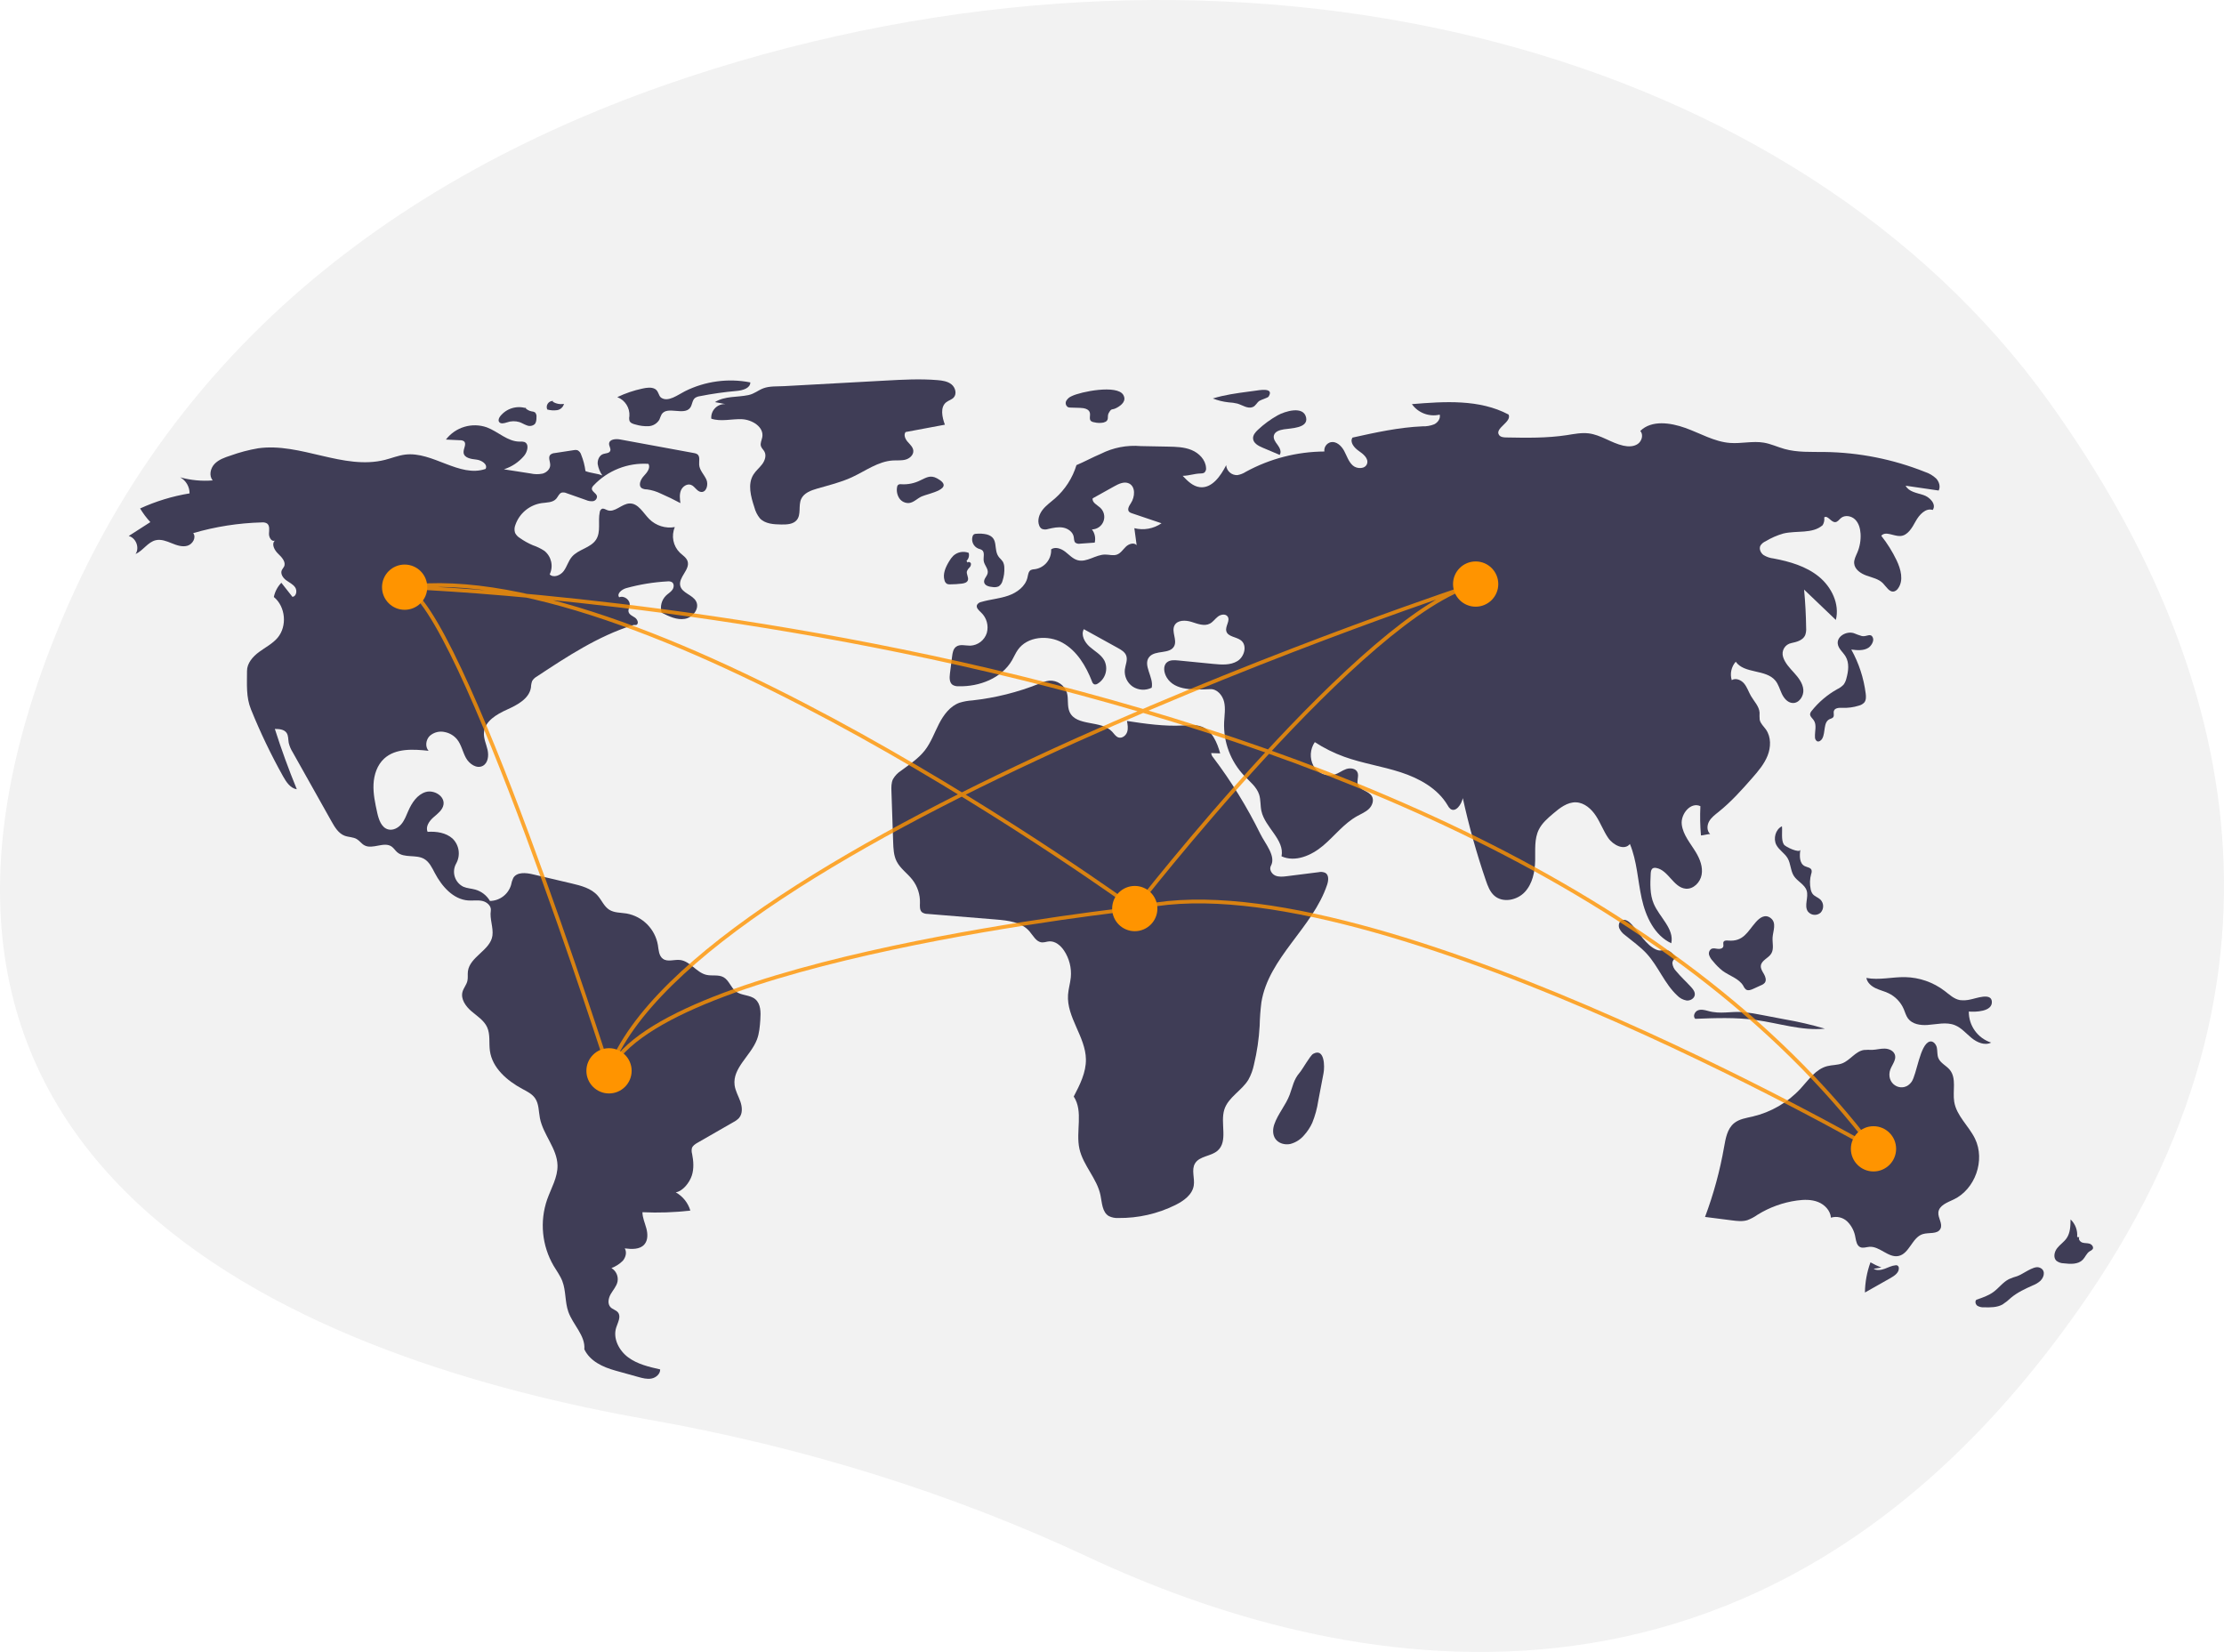
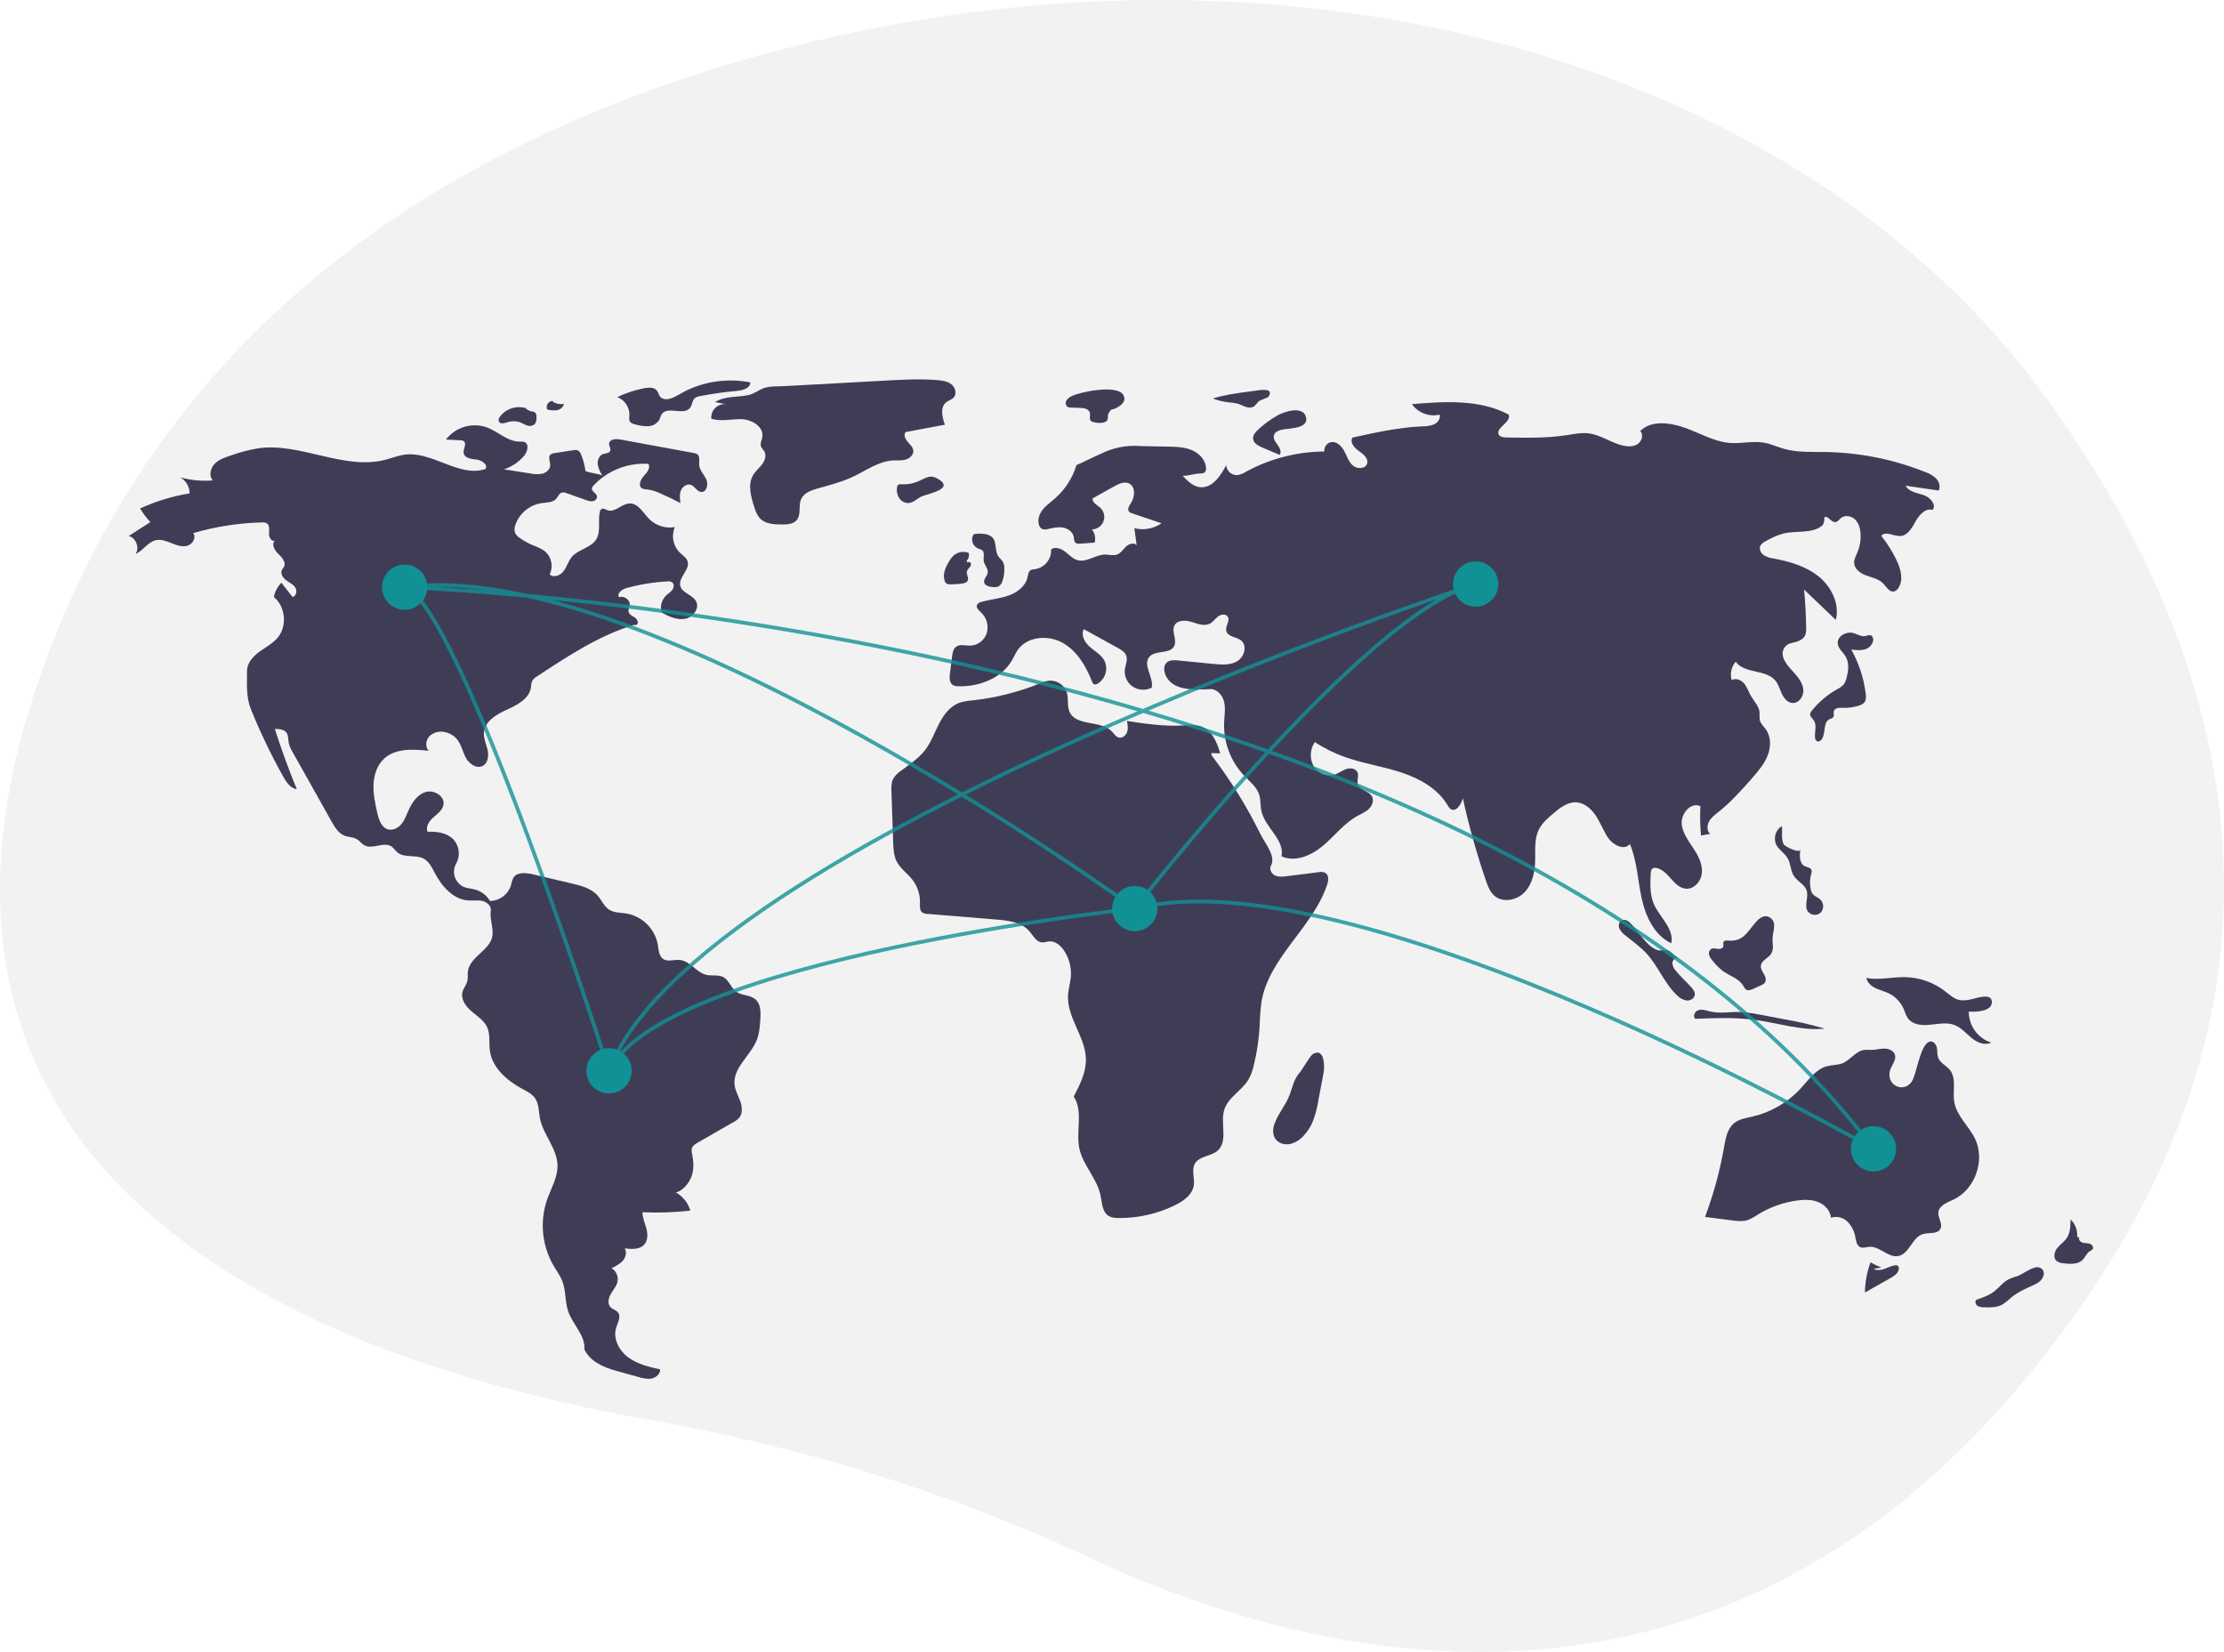
<svg xmlns="http://www.w3.org/2000/svg" id="e37c00f5-ff96-45aa-87ea-1a24b78ba7bd" data-name="Layer 1" width="1176.606" height="873.979" viewBox="0 0 1176.606 873.979">
  <path d="M1095.664,225.463C962.121,39.632,680.019-35.748,402.58,45.439,255.907,88.36,114.487,174.358,44.402,340.88-80.881,638.554,182.167,733.624,354.172,763.924c83.172,14.651,161.507,39.263,233.089,72.771C716.045,896.979,944,950.398,1115.894,699.286,1240.482,517.28,1184.616,349.244,1095.664,225.463Z" transform="translate(-11.69692 -13.01074)" fill="#f2f2f2" />
  <path d="M321.429,262.228a34.385,34.385,0,0,0-2.248-8.605,3.895,3.895,0,0,0-1.98-2.439,4.08,4.08,0,0,0-1.965-.022l-10.087,1.544a3.867,3.867,0,0,0-2.302.894c-1.314,1.382-.02,3.607-.06,5.513-.045,2.143-1.95,3.883-4.015,4.459a15.177,15.177,0,0,1-6.38-.079l-14.105-2.192a23.256,23.256,0,0,0,10.671-7.121c1.856-2.199,2.844-6.304.161-7.345a6.585,6.585,0,0,0-2.45-.197c-6.391.05-11.419-5.286-17.402-7.533a19.241,19.241,0,0,0-21.655,6.455l7.514.362a3.335,3.335,0,0,1,2.001.534c1.647,1.353-.401,3.952-.169,6.07.301,2.752,3.956,3.34,6.711,3.619s6.25,2.517,4.925,4.948c-13.847,4.769-27.937-9.323-42.479-7.588-3.68.439-7.156,1.885-10.749,2.794-21.951,5.554-44.644-9.264-67.068-6.126a85.163,85.163,0,0,0-14.64,3.861c-3.052,1.002-6.235,2.085-8.453,4.409s-3.061,6.298-.961,8.729a49.126,49.126,0,0,1-17.216-1.636,9.645,9.645,0,0,1,4.959,8.5A102.145,102.145,0,0,0,85.821,282.014a44.073,44.073,0,0,0,5.416,7.215l-11.445,7.353c3.867.974,5.866,6.247,3.617,9.54,4.009-1.784,6.494-6.398,10.782-7.333,2.809-.613,5.667.536,8.331,1.616s5.593,2.126,8.352,1.316,4.793-4.387,3.04-6.666a142.719,142.719,0,0,1,36.253-5.664,4.547,4.547,0,0,1,2.746.521c1.598,1.109,1.178,3.504,1.092,5.447s1.429,4.497,3.165,3.621c-2.043,1.772-.297,5.108,1.664,6.971s4.323,4.434,3.123,6.858c-.313.633-.845,1.139-1.146,1.777-.89,1.884.523,4.081,2.189,5.332s3.707,2.126,4.864,3.858.632,4.765-1.438,5.007l-5.882-7.469a15.314,15.314,0,0,0-3.974,7.53c6.238,5.099,7.176,15.478,1.954,21.613-2.669,3.135-6.464,5.04-9.776,7.486s-6.377,5.928-6.369,10.045c.014,7.113-.567,13.721,2.099,20.316a312.966,312.966,0,0,0,16.99,35.447c1.681,3.006,3.853,6.301,7.258,6.819q-6.455-15.714-11.621-31.917c2.243.009,4.836.187,6.151,2.004,1.089,1.505.855,3.551,1.193,5.378a16.659,16.659,0,0,0,2.124,4.994L187.123,447.636c1.704,3.034,3.658,6.292,6.913,7.521,2.082.786,4.49.638,6.406,1.769,1.502.887,2.513,2.46,4.044,3.296,4.329,2.361,10.349-2.167,14.394.652,1.157.806,1.893,2.087,2.958,3.01,3.736,3.236,9.865,1.071,14.179,3.485,2.78,1.556,4.22,4.667,5.703,7.486,3.714,7.062,9.723,13.981,17.683,14.543,2.5.177,5.054-.297,7.498.259s4.85,2.689,4.457,5.164c-.673,4.244,1.424,8.891.861,13.151-1.026,7.76-12.032,11.169-12.978,18.939-.207,1.701.117,3.457-.288,5.122-.496,2.041-2.029,3.702-2.574,5.731-1.032,3.844,1.722,7.67,4.748,10.256s6.635,4.816,8.289,8.437c1.748,3.827.89,8.289,1.458,12.457,1.241,9.1,9.102,15.847,17.191,20.197,2.465,1.325,5.111,2.608,6.706,4.908,2.082,3.001,1.875,6.957,2.57,10.543,1.703,8.782,9.095,16.017,9.305,24.96.149,6.356-3.384,12.122-5.495,18.12a42.257,42.257,0,0,0,3.451,35.046c1.579,2.666,3.467,5.18,4.584,8.07,1.993,5.158,1.346,11.02,3.184,16.235,2.43,6.895,9.106,12.589,8.467,19.872,3.031,6.294,9.724,9.387,16.454,11.26l12.062,3.357c2.309.643,4.723,1.291,7.074.825s4.596-2.418,4.535-4.815c-5.915-1.334-12.019-2.752-16.895-6.357s-8.216-10.023-6.366-15.797c.858-2.678,2.683-5.769.948-7.982-.993-1.267-2.81-1.598-3.931-2.753-1.748-1.803-1.147-4.831.109-7.005s3.073-4.116,3.579-6.576a6.861,6.861,0,0,0-3.216-7.138,17.054,17.054,0,0,0,5.97-3.831c1.57-1.793,2.295-4.557,1.06-6.595,3.668.465,7.997.693,10.405-2.113,1.923-2.24,1.79-5.59,1.031-8.442s-2.044-5.624-2.084-8.575a156.267,156.267,0,0,0,25.353-.86,16.439,16.439,0,0,0-7.708-9.654c3.811-.645,7.282-5.207,8.486-8.879s.897-7.673.153-11.465a6.152,6.152,0,0,1-.114-3.004c.429-1.368,1.772-2.202,3.015-2.916l18.914-10.863a11.017,11.017,0,0,0,3.025-2.233c1.982-2.328,1.688-5.841.673-8.725s-2.64-5.595-3.031-8.627c-1.169-9.068,8.538-15.574,11.813-24.109,1.286-3.35,1.548-6.991,1.796-10.57.267-3.844.287-8.31-2.665-10.787-2.829-2.375-7.251-1.845-10.211-4.054-2.714-2.025-3.651-5.958-6.616-7.594-2.693-1.486-6.07-.541-9.065-1.239-5.274-1.23-8.592-7.308-13.978-7.871-3.039-.318-6.478,1.168-8.969-.602-2.195-1.559-2.283-4.694-2.7-7.353a20.536,20.536,0,0,0-16.575-16.628c-3.133-.502-6.544-.312-9.209-2.033-2.699-1.744-3.937-5.008-6.057-7.422-3.417-3.891-8.798-5.274-13.84-6.459l-20.506-4.821c-3.64-.856-8.332-1.31-10.286,1.879a14.738,14.738,0,0,0-1.217,3.827,11.85,11.85,0,0,1-11.144,8.388,13.179,13.179,0,0,0-7.772-6.013c-2.079-.579-4.305-.644-6.288-1.496a8.833,8.833,0,0,1-3.833-12.253,10.995,10.995,0,0,0-1.879-13.225c-3.487-3.131-8.532-3.887-13.207-3.574-1.225-2.672.823-5.687,3.03-7.629s4.886-3.851,5.366-6.751c.756-4.561-5.064-8.026-9.483-6.666s-7.24,5.652-9.104,9.883c-1.07,2.428-1.979,4.984-3.667,7.031s-4.405,3.513-6.975,2.856c-3.639-.93-5.044-5.253-5.849-8.921-1.081-4.922-2.167-9.912-1.941-14.946s1.923-10.203,5.635-13.61c6.049-5.553,15.328-5.009,23.491-4.123-1.929-2.173-1.452-5.835.612-7.881a8.96,8.96,0,0,1,8.121-1.995,11.191,11.191,0,0,1,6.291,3.762c2.32,2.828,2.979,6.647,4.733,9.857s5.696,5.948,8.923,4.226c2.787-1.488,3.23-5.353,2.536-8.435s-2.167-6.08-1.916-9.229c.479-6.01,6.709-9.627,12.206-12.102S291.737,382.615,292.608,376.65a10.73,10.73,0,0,1,.652-3.42,6.709,6.709,0,0,1,2.461-2.315c16.044-10.603,32.355-21.335,50.692-27.129.954-.301,1.066.034,2.038-.203,1.361-.786.459-2.962-.846-3.838s-3.048-1.549-3.379-3.085c-.243-1.129.422-2.238.595-3.381.425-2.807-2.933-5.399-5.541-4.276-1.473-1.951,1.442-4.217,3.798-4.866a103.15,103.15,0,0,1,21.67-3.54,3.903,3.903,0,0,1,2.466.419c1.231.853,1.074,2.808.201,4.025s-2.229,1.981-3.316,3.011a9.053,9.053,0,0,0-2.348,9.105c3.826,1.946,7.986,3.95,12.223,3.264s7.999-5.447,6.007-9.249c-1.855-3.541-7.426-4.34-8.384-8.221-1.122-4.544,5.31-8.585,3.862-13.035-.635-1.949-2.577-3.097-4.068-4.504a12.221,12.221,0,0,1-2.674-13.552,15.419,15.419,0,0,1-13.523-4.232c-3.234-3.264-5.815-8.414-10.408-8.267-4.215.134-7.845,5.051-11.786,3.551-.97-.369-1.992-1.12-2.931-.68a2.422,2.422,0,0,0-1.093,1.815c-1.002,4.788.721,10.244-1.888,14.382-2.84,4.503-9.409,5.127-12.852,9.187-1.869,2.204-2.593,5.174-4.311,7.498s-5.364,3.801-7.425,1.776a10.235,10.235,0,0,0-2.78-12.445,27.309,27.309,0,0,0-6.141-2.987,36.422,36.422,0,0,1-6.861-3.824,6.758,6.758,0,0,1-2.519-2.695,6.141,6.141,0,0,1,.172-4.262,17.426,17.426,0,0,1,13.867-11.494c2.745-.373,5.94-.242,7.756-2.333.961-1.107,1.465-2.78,2.861-3.229a4.219,4.219,0,0,1,2.641.325l10.245,3.606a7.191,7.191,0,0,0,3.65.604,2.474,2.474,0,0,0,2.14-2.6c-.327-1.701-2.945-2.518-2.707-4.234a2.827,2.827,0,0,1,.857-1.441,36.629,36.629,0,0,1,29.051-11.472c1.293,2.124-.752,4.639-2.454,6.452s-3.069,5.052-1.011,6.448a5.643,5.643,0,0,0,2.728.614,23.819,23.819,0,0,1,7.261,2.202q5.311,2.311,10.417,5.057c-.301-2.245-.588-4.609.263-6.708s3.269-3.745,5.381-2.928c2.036.788,3.079,3.483,5.248,3.73,2.893.329,4.034-3.944,2.826-6.593s-3.6-4.867-3.8-7.772c-.135-1.96.611-4.39-.954-5.576a4.26,4.26,0,0,0-1.847-.648l-39.084-7.192c-2.321-.427-5.674-.1-5.777,2.258-.057,1.316,1.118,2.618.597,3.828-.556,1.291-2.381,1.173-3.711,1.63-2.063.709-3.098,3.158-2.9,5.331a14.834,14.834,0,0,0,2.448,6.008C327.82,263.487,323.971,263.291,321.429,262.228Z" transform="translate(-11.69692 -13.01074)" fill="#3f3d56" />
  <path d="M290.244,229.051a12.656,12.656,0,0,0-13.902,4.164c-.644.847-1.184,2.015-.645,2.933.772,1.315,2.741.796,4.192.325a10.549,10.549,0,0,1,6.621-.158c1.363.468,2.581,1.295,3.95,1.745a3.978,3.978,0,0,0,4.056-.593c.939-.958.998-2.447 1-3.788a3.047,3.047,0,0,0-.776-2.504,3.981,3.981,0,0,0-1.796-.531,6.185,6.185,0,0,1-3.619-2.115" transform="translate(-11.69692 -13.01074)" fill="#3f3d56" />
  <path d="M304.337,225.127a3.22,3.22,0,0,0-3.112,4.534,13.05,13.05,0,0,0,5.203.339,4.447,4.447,0,0,0,3.637-3.334,8.372,8.372,0,0,1-5.928-1.132" transform="translate(-11.69692 -13.01074)" fill="#3f3d56" />
  <path d="M351.62,218.574a59.853,59.853,0,0,0-13.342,4.532,10.024,10.024,0,0,1,6.402,10.068,5.243,5.243,0,0,0,.061,2.489c.49,1.188,1.91,1.634,3.158,1.939a20.823,20.823,0,0,0,6.927.884,7.056,7.056,0,0,0,5.734-3.504,24.972,24.972,0,0,1,1.192-2.819c2.992-4.557,11.881.953,15.094-3.451,1.132-1.552,1.028-3.887,2.503-5.116a5.624,5.624,0,0,1,2.574-.982,180.731,180.731,0,0,1,19.548-2.784c3.109-.271,7.162-1.387,7.188-4.508a54.149,54.149,0,0,0-34.541,4.647c-3.85,1.929-8.943,5.985-12.652,3.429-1.389-.957-1.32-3.535-3.231-4.612C356.281,217.686,353.694,218.133,351.62,218.574Z" transform="translate(-11.69692 -13.01074)" fill="#3f3d56" />
  <path d="M389.919,225.736l5.497,1.056a7.124,7.124,0,0,0-7.413,7.72c5.148,1.72,10.761.046,16.184.275s11.733,4.102,10.807,9.451c-.28,1.617-1.214,3.233-.728,4.801.34,1.099,1.31,1.878,1.856,2.89,1.14,2.109.229,4.776-1.21,6.693s-3.374,3.446-4.637,5.483c-3.142,5.067-1.357,11.617.515,17.277a15.231,15.231,0,0,0,2.929,5.849c2.773,2.948,7.292,3.205,11.338,3.264,2.945.043,6.32-.103,8.182-2.385,2.432-2.979.731-7.628,2.332-11.125,1.454-3.176,5.159-4.538,8.515-5.504,6.149-1.77,12.416-3.275,18.229-5.949,7.219-3.32,13.965-8.495,21.899-8.922,2.226-.12,4.507.143,6.651-.467s4.181-2.464,4.019-4.687c-.139-1.9-1.746-3.294-3.002-4.726s-2.242-3.634-1.088-5.149l20.797-3.884c-1.474-4.017-2.623-9.309.765-11.924,1.222-.944,2.859-1.321,3.899-2.461,1.774-1.944.882-5.293-1.166-6.946s-4.816-2.037-7.438-2.255c-9.119-.757-18.29-.257-27.426.244q-26.79,1.468-53.58,2.937c-3.595.197-7.746-.104-11.044,1.123-2.792,1.038-4.776,2.945-7.969,3.614C401.739,223.264,395.252,222.427,389.919,225.736Z" transform="translate(-11.69692 -13.01074)" fill="#3f3d56" />
  <path d="M488.403,269.189a2.212,2.212,0,0,0-1.6.363,2.02,2.02,0,0,0-.521,1.234,8.149,8.149,0,0,0,1.184,5.832,5.711,5.711,0,0,0,5.228,2.506c2.475-.316,4.3-2.427,6.575-3.458,3.507-1.587,18.403-4.061,8.099-9.627-3.551-1.918-5.845-.225-8.644,1.039A19.669,19.669,0,0,1,488.403,269.189Z" transform="translate(-11.69692 -13.01074)" fill="#3f3d56" />
  <path d="M578.653,222.593a5.883,5.883,0,0,0-2.862,2.492,2.514,2.514,0,0,0,.943,3.335,3.752,3.752,0,0,0,1.404.223l4.892.146c2.078.062,4.674.505,5.233,2.508.415,1.487-.513,3.398.606,4.461a3.155,3.155,0,0,0,1.664.649,11.341,11.341,0,0,0,4.929.159c3.56-.955,1.689-3.127,2.81-5.062,1.715-2.96,1.418-1.168,4.441-2.864,2.232-1.253,5.116-3.525,3.253-6.718C602.727,216.368,583.434,220.208,578.653,222.593Z" transform="translate(-11.69692 -13.01074)" fill="#3f3d56" />
  <path d="M675.212,219.802l-2.841.379c-6.406.855-12.848,1.718-19.018,3.641a31.652,31.652,0,0,0,8.329,2.044,25.585,25.585,0,0,1,4.665.663c2.725.811,5.471,2.906,8.104,1.833,1.632-.665,2.165-2.365,3.517-3.266.934-.622,4.475-1.629,4.871-2.257C686.04,217.764,677.672,219.474,675.212,219.802Z" transform="translate(-11.69692 -13.01074)" fill="#3f3d56" />
  <path d="M687.686,232.713A53.277,53.277,0,0,0,677.203,240.39c-1.335,1.255-2.698,2.815-2.577,4.643.161,2.429,2.749,3.839,4.991,4.788l9.081,3.845c1.102-1.553.093-3.696-1.045-5.222s-2.492-3.291-1.989-5.128c.574-2.095,3.129-2.81,5.271-3.171,3.491-.588,12.907-.541,11.776-6.167C701.378,227.35,691.19,230.754,687.686,232.713Z" transform="translate(-11.69692 -13.01074)" fill="#3f3d56" />
  <path d="M685.86,607.84c-.865,2.503-.947,5.451.549,7.637,1.678,2.452,5.036,3.366,7.942,2.744a14.307,14.307,0,0,0,7.374-4.741,25.392,25.392,0,0,0,4.241-6.504,50.767,50.767,0,0,0,3.144-11.502l2.82-14.804c.63-3.309.606-13.452-5.475-10.147-1.661.903-5.508,8.031-7.249,10.053-3.138,3.643-3.553,7.178-5.205,11.592C691.931,597.695,687.773,602.303,685.86,607.84Z" transform="translate(-11.69692 -13.01074)" fill="#3f3d56" />
  <path d="M1007.042,683.597a44.332,44.332,0,0,1-5.778-2.751,48.707,48.707,0,0,0-2.929,15.965l13.616-7.705c2.048-1.159,4.37-2.769,4.326-5.123a1.621,1.621,0,0,0-.753-1.474,1.836,1.836,0,0,0-.955-.112c-2.019.168-3.86,1.162-5.764,1.853s-4.132,1.056-5.879.031" transform="translate(-11.69692 -13.01074)" fill="#3f3d56" />
  <path d="M1078.869,688.172a29.472,29.472,0,0,0-4.366,1.567c-3.125,1.59-5.25,4.609-8.062,6.703-2.691,2.004-5.93,3.104-9.11,4.174-.935.827-.506,2.492.51,3.218a6.315,6.315,0,0,0,3.596.808c3.303.073,6.784.105,9.677-1.491a30.518,30.518,0,0,0,4.556-3.616c3.383-2.823,7.446-4.685,11.467-6.485a13.162,13.162,0,0,0,3.997-2.39c2.527-2.49,2.705-6.331-.939-7.178C1087.251,682.798,1081.672,687.265,1078.869,688.172Z" transform="translate(-11.69692 -13.01074)" fill="#3f3d56" />
  <path d="M1110.605,667.441a11.359,11.359,0,0,0-3.475-9.307c-.037,3.428-.141,7.079-2.069,9.914-1.374,2.02-3.527,3.384-5.032,5.307s-2.173,4.973-.408,6.661a6.615,6.615,0,0,0,3.92,1.35c3.514.414,7.581.644,10.045-1.894,1.345-1.386,1.999-3.438,3.64-4.456a4.429,4.429,0,0,0,1.597-1.143c.677-1.077-.399-2.496-1.611-2.884s-2.547-.206-3.764-.574-2.335-1.738-1.71-2.846" transform="translate(-11.69692 -13.01074)" fill="#3f3d56" />
  <path d="M1054.2,541.77a15.795,15.795,0,0,1-5.636.332c-3.128-.575-5.563-2.933-8.088-4.866A35.677,35.677,0,0,0,1019.63,529.953c-6.863-.13-13.789,1.73-20.529.433.44,2.449,2.536,4.286,4.772,5.378s4.704,1.641,6.951,2.711a16.597,16.597,0,0,1,8.039,8.363c.724,1.689,1.179,3.528,2.275,5.003,2.241,3.015,6.488,3.677,10.236,3.43,4.887-.321,9.991-1.727,14.537.094,3.478,1.393,5.967,4.437,8.871,6.804s6.994,4.124,10.329,2.416a17.075,17.075,0,0,1-11.814-16.43c3.27.301,12.69.184,12.183-5.373C1065.05,538.072,1057.008,541.262,1054.2,541.77Z" transform="translate(-11.69692 -13.01074)" fill="#3f3d56" />
  <path d="M1011.417,580.087c.581-3.185,3.757-5.997,2.767-9.08-.684-2.132-3.156-3.184-5.394-3.237s-4.437.614-6.675.677a32.53,32.53,0,0,0-4.371.062c-4.442.73-7.181,5.387-11.367,7.042-2.546,1.007-5.406.814-8.053,1.51-6.01,1.58-9.813,7.259-14.014,11.838a50.011,50.011,0,0,1-25.384,14.804c-3.417.791-7.09,1.297-9.807,3.517-3.597,2.939-4.482,7.977-5.282,12.552a207.333,207.333,0,0,1-10.093,37.051l14.27,1.822c2.713.346,5.524.685,8.139-.118a23.628,23.628,0,0,0,5.353-2.852,53.442,53.442,0,0,1,20.879-7.537c3.737-.513,7.655-.607,11.162.782s6.516,4.539,6.809,8.3a8.767,8.767,0,0,1,8.762,2.131,15.231,15.231,0,0,1,4.183,8.351c.376,1.952.752,4.292,2.564,5.111,1.478.668,3.173-.051,4.79-.181,5.486-.439,10.039,5.958,15.432,4.857,5.784-1.181,7.203-9.843,12.846-11.578,3.241-.996,7.786.215,9.338-2.799,1.368-2.657-1.361-5.723-1.08-8.698.346-3.663,4.667-5.218,7.998-6.781,11.484-5.389,16.934-20.845,11.369-32.245-3.297-6.754-9.785-12.071-10.983-19.491-.922-5.709,1.329-12.366-2.311-16.859-1.852-2.286-4.987-3.548-6.088-6.275-.694-1.717-.415-3.665-.788-5.479s-1.956-3.711-3.747-3.241c-5.199,1.365-6.858,17.425-9.641,21.327C1018.77,591.302,1010.084,587.395,1011.417,580.087Z" transform="translate(-11.69692 -13.01074)" fill="#3f3d56" />
  <path d="M915.322,547.838c-1.777-.498-3.717-.989-5.419-.277s-2.696,3.211-1.33,4.451c10.688-.416,21.442-.83,32.04.622,12.21,1.672,24.294,5.815,36.558,4.596a186.054,186.054,0,0,0-21.326-4.949l-12.006-2.293a92.83,92.83,0,0,0-9.749-1.506C927.241,547.916,922.057,549.726,915.322,547.838Z" transform="translate(-11.69692 -13.01074)" fill="#3f3d56" />
  <path d="M926.023,510.612c-.887-.074-1.986-.138-2.445.625-.439.729.063,1.692-.172,2.509-.322,1.117-1.785,1.402-2.937,1.25s-2.398-.516-3.419.039a2.898,2.898,0,0,0-1.121,3.292,8.475,8.475,0,0,0,1.976,3.15,32.185,32.185,0,0,0,5.128,5.143c3.674,2.712,8.65,4.018,10.964,7.955a5.278,5.278,0,0,0,1.464,1.971c1.111.704,2.559.168,3.755-.378l4.192-1.915a4.762,4.762,0,0,0,1.96-1.333c.958-1.299.369-3.147-.434-4.547s-1.833-2.849-1.66-4.454c.308-2.862,3.987-3.956,5.5-6.405,1.525-2.468.532-5.648.708-8.544.206-3.387,2.334-7.792-1.09-10.323-2.91-2.151-5.691-.163-7.78,2.211C936.205,505.866,934.122,511.288,926.023,510.612Z" transform="translate(-11.69692 -13.01074)" fill="#3f3d56" />
  <path d="M951.468,460.009c1.431,2.74,4.415,4.376,5.975,7.044,1.692,2.893,1.499,6.63,3.334,9.434,1.883,2.877,5.672,4.404,6.728,7.675,1.153,3.572-1.463,7.913.622,11.034a4.632,4.632,0,0,0,6.794.624,4.984,4.984,0,0,0-.206-6.954c-1.234-1.126-3.007-1.612-4.038-2.927a6.141,6.141,0,0,1-1.046-2.546,16.669,16.669,0,0,1,.262-7.989,3.555,3.555,0,0,0,.201-2.09c-.464-1.349-2.29-1.444-3.572-2.07-2.911-1.421-2.841-5.53-2.332-8.729-.339,2.13-7.926-1.493-8.72-2.699-1.578-2.397-.719-7.02-1.032-9.669C951.032,451.791,949.718,456.659,951.468,460.009Z" transform="translate(-11.69692 -13.01074)" fill="#3f3d56" />
  <path d="M875.031,502.171c-1.4-1.568-3.51-3.208-5.387-2.262-1.432.721-1.826,2.703-1.265,4.205a9.257,9.257,0,0,0,3.055,3.642c3.913,3.227,8.126,6.139,11.539,9.89,6.108,6.713,9.344,15.77,15.987,21.954a8.967,8.967,0,0,0,5.034,2.724c1.935.18,4.109-1.059,4.331-2.99.183-1.591-.926-3.014-2.009-4.193-2.581-2.807-5.406-5.391-7.842-8.323a6.994,6.994,0,0,1-2.004-4.186c-.012-1.579,1.428-3.232,2.958-2.841-1.861-.476-3.241-3.576-5.972-4.159-2.282-.487-2.835.926-5.551-.239C882.724,513.172,878.659,506.233,875.031,502.171Z" transform="translate(-11.69692 -13.01074)" fill="#3f3d56" />
  <path d="M996.764,349.525a42.899,42.899,0,0,1-4.377-1.563c-3.847-1.155-8.936,1.673-8.423,5.656.341,2.647,2.804,4.431,4.164,6.727,2.017,3.404,1.479,7.722.419,11.535a9.017,9.017,0,0,1-1.455,3.282A11.116,11.116,0,0,1,983.644,377.64a46.103,46.103,0,0,0-13.49,11.46,3.303,3.303,0,0,0-.815,1.536c-.183,1.345,1.168,2.325,1.933,3.446,1.698,2.492.471,5.845.638,8.855a2.504,2.504,0,0,0,1.055,2.197c1.023.52,2.236-.363,2.791-1.368,1.841-3.335.454-8.687,3.907-10.295.653-.304,1.445-.432,1.881-1.006.691-.91.024-2.258.375-3.346.526-1.633,2.76-1.707,4.475-1.634a25.398,25.398,0,0,0,8.724-1.161,5.807,5.807,0,0,0,2.888-1.672c1.032-1.288.941-3.12.734-4.758a64.492,64.492,0,0,0-7.62-23.25c3.033.387,6.333.723,8.95-.858,1.466-.885,3.223-3.532,2.496-5.334C1001.418,347.603,999.341,350.001,996.764,349.525Z" transform="translate(-11.69692 -13.01074)" fill="#3f3d56" />
  <path d="M607.915,394.431c.363,1.947.72,3.997.082,5.871s-2.645,3.441-4.54,2.867c-1.471-.446-2.32-1.925-3.365-3.052-5.808-6.27-18.912-2.64-22.5-10.397-1.464-3.166-.469-6.959-1.468-10.301a9.169,9.169,0,0,0-9.285-6.308,19.08,19.08,0,0,0-5.343,1.595,134.727,134.727,0,0,1-35.401,8.854,29.087,29.087,0,0,0-6.802,1.238c-4.988,1.808-8.396,6.432-10.821,11.151s-4.216,9.827-7.468,14.019c-3.417,4.406-8.206,7.491-12.673,10.828a12.93,12.93,0,0,0-4.181,4.382c-.968,1.988-.914,4.301-.839,6.511l.913,26.844c.117,3.453.265,7.029,1.81,10.119,1.93,3.858,5.742,6.386,8.386,9.794a19.183,19.183,0,0,1,3.98,12.251c-.056,1.777-.233,3.879,1.151,4.995a5.062,5.062,0,0,0,2.83.814l36.312,2.972c6.387.523,13.466,1.382,17.637,6.249,1.968,2.297,3.549,5.6,6.564,5.846,1.293.106,2.551-.425,3.845-.528,3.263-.258,6.13,2.218,7.939,4.946a21.943,21.943,0,0,1,3.525,14.08c-.297,3.112-1.261,6.137-1.469,9.256-.791,11.868,9.269,22.179,9.464,34.071.115,6.995-3.206,13.531-6.444,19.733,5.225,7.916.947,18.457,3.027,27.711,1.974,8.78,9.294,15.653,11.118,24.465.835,4.034.883,8.998,4.441,11.076a10.122,10.122,0,0,0,5.025,1.006,66.242,66.242,0,0,0,30.165-6.867c4.399-2.183,8.957-5.441,9.725-10.291.62-3.911-1.364-8.286.655-11.693,2.379-4.015,8.473-3.697,11.974-6.784,5.679-5.008,1.251-14.56,3.551-21.773,2.068-6.484,9.187-9.929,12.716-15.748a27.986,27.986,0,0,0,2.955-8.009,114.243,114.243,0,0,0,3.007-20.426,122.436,122.436,0,0,1,.924-12.511c3.805-23.638,27.173-39.466,34.76-62.174.725-2.169,1.065-5.057-.864-6.284a5.525,5.525,0,0,0-3.674-.385l-16.739,2.11c-2.079.262-4.283.507-6.192-.356s-3.278-3.279-2.265-5.114c2.843-5.15-3.005-11.657-5.603-16.935a249.894,249.894,0,0,0-24.885-40.357,4.102,4.102,0,0,1-1.091-2.369l4.751.158c-1.604-5.754-4.25-12.051-9.841-14.156-3.15-1.186-6.639-.776-10-.592C627.764,397.358,617.443,395.904,607.915,394.431Z" transform="translate(-11.69692 -13.01074)" fill="#3f3d56" />
  <path d="M637.399,264.755c2.519,2.675,5.342,5.512,8.987,5.978,6.438.824,11.067-5.834,14.014-11.617a5.676,5.676,0,0,0,5.923,5.251,11.693,11.693,0,0,0,4.455-1.742,87.765,87.765,0,0,1,41.579-10.748,4.49,4.49,0,0,1,3.429-4.936c2.955-.586,5.618,1.969,7.043,4.624s2.315,5.731,4.58,7.718,6.65,1.9,7.545-.977c.859-2.762-2.019-5.118-4.409-6.746s-4.91-4.642-3.301-7.046c12.213-2.704,24.502-5.417,37-5.955a15.494,15.494,0,0,0,6.228-1.073c1.906-.935,3.421-3.058,2.908-5.119a14.104,14.104,0,0,1-14.718-5.552c17.341-1.431,35.785-2.651,51.153,5.509,1.844,3.959-7.555,7.253-5.04,10.824.802,1.139,2.409,1.272,3.802,1.298,10.679.198,21.421.393,31.98-1.22,3.859-.589,7.756-1.421,11.63-.943,6.453.796,11.972,5.101,18.32,6.505,2.584.571,5.481.591,7.659-.912s3.114-4.925,1.329-6.878c5.977-5.858,15.897-4.406,23.783-1.602s15.355,7.327,23.701,7.953c5.985.448,12.053-1.162,17.966-.138,3.716.643,7.175,2.296,10.807,3.312,6.869,1.921,14.136,1.515,21.268,1.608a149.022,149.022,0,0,1,53.106,10.553,15.789,15.789,0,0,1,5.904,3.488c1.573,1.685,2.376,4.303,1.318,6.351l-17.473-2.553c1.646,3.241,5.905,3.793,9.364,4.911s7.045,4.938,4.966,7.92c-3.748-1.193-7.144,2.554-9.037,6.001s-4.2,7.576-8.127,7.786c-3.517.188-7.77-2.806-10.062-.133a68.629,68.629,0,0,1,8.085,12.927c2.265,4.718,3.878,10.663.817,14.908a3.864,3.864,0,0,1-2.066,1.602c-2.5.633-4.124-2.425-5.917-4.279-2.259-2.336-5.676-2.997-8.735-4.093s-6.282-3.25-6.521-6.491c-.149-2.016.916-3.891,1.7-5.754a22.17,22.17,0,0,0,1.684-9.944c-.172-2.735-.939-5.581-2.903-7.492s-5.356-2.517-7.465-.767c-.984.817-1.773,2.123-3.05,2.172-2.258.086-3.991-3.85-5.808-2.506a6.172,6.172,0,0,1-.839,4.128c-5.421,4.714-13.748,2.72-20.736,4.385a38.921,38.921,0,0,0-9.461,4.132,6.087,6.087,0,0,0-2.704,2.27c-.872,1.695.089,3.866,1.627,4.993a12.917,12.917,0,0,0,5.365,1.831c8.52,1.614,17.163,4.111,23.889,9.583s11.137,14.518,9.009,22.924l-16.801-16.054q.957,10.111,1.086,20.277a9.116,9.116,0,0,1-.533,3.9c-1.198,2.645-4.444,3.536-7.289,4.12a5.709,5.709,0,0,0-4.383,7.315c1.011,3.294,3.531,5.863,5.838,8.422s4.578,5.468,4.88,8.9-2.288,7.302-5.725,7.063c-2.606-.181-4.539-2.514-5.651-4.878s-1.773-4.997-3.443-7.006c-5.055-6.08-16.409-3.475-20.937-9.956a10.241,10.241,0,0,0-2.118,9.746c2.107-1.319,4.991-.093,6.574,1.823s2.33,4.373,3.573,6.525c1.677,2.904,4.347,5.479,4.581,8.825a28.845,28.845,0,0,0,.064,3.795c.416,2.027,2.129,3.483,3.317,5.177,2.764,3.943,2.628,9.359.846,13.833s-4.983,8.212-8.153,11.836c-5.538,6.33-11.189,12.623-17.754,17.88-1.873,1.5-3.873,2.975-5.039,5.072s-1.227,5.041.566,6.636c-1.283.064-3.584.695-4.866.759a113.141,113.141,0,0,1-.293-15.477c-5.063-2.431-10.514,4.079-9.86,9.657s4.688,10.054,7.56,14.88c2.1,3.529,3.662,7.644,2.96,11.69s-4.313,7.779-8.405,7.423c-6.508-.568-9.23-9.91-15.674-10.979a2.633,2.633,0,0,0-1.696.168c-.957.525-1.123,1.805-1.177,2.895-.264,5.349-.492,10.911,1.596,15.843,3.055,7.215,10.946,13.275,9.291,20.933-8.918-4.145-13.554-14.146-15.66-23.752s-2.456-19.691-6.23-28.772c-2.865,3.673-8.888.637-11.507-3.216-2.482-3.653-4.01-7.878-6.419-11.581s-6.097-7.017-10.509-7.221c-4.625-.213-8.637,2.961-12.165,5.96-2.901,2.466-5.879,5.029-7.575,8.439-2.468,4.961-1.822,10.809-1.941,16.349-.129,5.989-1.398,12.307-5.479,16.691s-11.615,5.911-16.117,1.96c-2.35-2.063-3.488-5.145-4.502-8.103A396.684,396.684,0,0,1,785.596,435.269c-.756,3.36-3.707,7.692-6.526,5.712a5.844,5.844,0,0,1-1.504-1.937c-5.258-8.912-14.996-14.258-24.835-17.463s-20.191-4.7-29.92-8.223a75.787,75.787,0,0,1-15.521-7.731,12.207,12.207,0,0,0-.746,12.487c2.158,3.822,7.042,6.033,11.223,4.697,2.16-.69,3.985-2.19,6.129-2.931s5.021-.377,5.958,1.688c.897,1.977-.459,4.368.214,6.432,1.025,3.144,5.766,3.386,7.424,6.247,1.234,2.128.219,4.955-1.543,6.672s-4.111,2.66-6.261,3.855c-6.976,3.879-11.937,10.502-18.034,15.654s-14.699,8.914-21.965,5.609c1.732-8.77-8.715-15.209-10.637-23.939-.633-2.874-.305-5.926-1.208-8.726-1.308-4.054-4.905-6.842-7.856-9.915a38.912,38.912,0,0,1-10.673-28.31c.159-3.608.822-7.275 0-10.792s-3.734-6.921-7.342-6.762c-8.241.364-18.623.977-22.947-6.048-1.543-2.507-2.215-6.18.016-8.101,1.574-1.355,3.897-1.227,5.964-1.024l18.568,1.827c4.343.427,9.037.78,12.764-1.491s5.342-8.297,1.891-10.968c-2.521-1.952-7.039-1.846-7.772-4.949-.61-2.584,2.25-5.517.705-7.677-1.108-1.549-3.598-1.119-5.108.042s-2.604,2.859-4.293,3.738c-2.963,1.542-6.503.074-9.691-.923s-7.461-1.082-9.007,1.879c-1.729,3.311,1.534,7.65-.182,10.968-2.269,4.387-9.953,1.889-13.139,5.663-3.656,4.33,2.488,10.786,1.255,16.318a10.158,10.158,0,0,1-10.007-.562,9.72,9.72,0,0,1-4.201-9.051c.305-2.488,1.603-5.028.733-7.38-.703-1.901-2.612-3.033-4.386-4.013l-18.044-9.971c-1.675,3.108.443,6.96,3.091,9.295s5.967,4.092,7.707,7.164a9.404,9.404,0,0,1-3.539,12.398,2.171,2.171,0,0,1-1.789.312,2.495,2.495,0,0,1-1.16-1.56c-3.184-8.147-7.964-16.18-15.606-20.436s-18.623-3.381-23.634,3.789c-1.19,1.703-1.989,3.644-3.026,5.444-5.509,9.565-17.319,14.095-28.354,13.799a5.63,5.63,0,0,1-3.093-.727c-1.783-1.232-1.703-3.845-1.43-5.995l1.158-9.124c.233-1.832.57-3.857,2.02-5.001,2.044-1.612,4.993-.595,7.596-.632a9.627,9.627,0,0,0,8.738-6.744,10.849,10.849,0,0,0-3.02-10.789c-1.193-1.121-2.795-2.528-2.164-4.039a3.339,3.339,0,0,1,2.342-1.577c4.676-1.358,9.617-1.714,14.215-3.316s9.057-4.88,10.146-9.626c.334-1.454.486-3.216,1.792-3.937a5.374,5.374,0,0,1,2.071-.423,10.078,10.078,0,0,0,8.644-10.506c2.204-1.54,5.291-.407,7.423,1.231s4.014,3.801,6.608,4.507c4.834,1.316,9.506-2.964,14.516-2.984,2.107-.008,4.288.737,6.27.022,2.009-.724,3.209-2.724,4.751-4.202s4.248-2.379,5.672-.787l-1.213-8.982a17.658,17.658,0,0,0,14.371-2.598l-15.672-5.295a3.407,3.407,0,0,1-1.466-.784c-1.139-1.227-.008-3.139.919-4.533,2.216-3.336,2.589-8.832-1.056-10.493-2.488-1.134-5.344.227-7.732,1.559L589.752,276.674c-.363,2.174,2.295,3.407,3.943,4.871a6.611,6.611,0,0,1-4.311,11.552,8.238,8.238,0,0,1,1.471,6.984l-7.696.554a3.334,3.334,0,0,1-2.496-.487c-.823-.731-.712-2.012-.902-3.096-.46-2.617-3.023-4.451-5.638-4.921s-5.291.133-7.88.728a4.703,4.703,0,0,1-3.387-.078,3.382,3.382,0,0,1-1.34-1.691c-1.135-2.753-.074-5.988,1.749-8.342s4.32-4.075,6.561-6.035a38.243,38.243,0,0,0,11.371-17.638c4.237-1.775,8.623-4.187,12.86-5.962a39.35,39.35,0,0,1,21.151-4.098l14.348.274c4.248.081,8.611.185,12.539,1.805s7.379,5.122,7.651,9.362a2.874,2.874,0,0,1-.92,2.627,3.39,3.39,0,0,1-1.814.409C643.05,263.629,641.361,264.616,637.399,264.755Z" transform="translate(-11.69692 -13.01074)" fill="#3f3d56" />
  <path d="M523.036,309.723a4.198,4.198,0,0,0,1.145-4.223,7.853,7.853,0,0,0-8.132,1.536,13.71,13.71,0,0,0-2.179,2.88c-1.885,3.076-3.553,6.75-2.46,10.189a2.894,2.894,0,0,0,1.325,1.812,3.482,3.482,0,0,0,1.544.242,51.761,51.761,0,0,0,6.214-.382c1.266-.155,2.737-.512,3.226-1.69.643-1.548-.914-3.301-.46-4.915a5.369,5.369,0,0,1,1.326-1.899,2.51,2.51,0,0,0,.782-2.107c-.183-.757-1.343-1.187-1.76-.529" transform="translate(-11.69692 -13.01074)" fill="#3f3d56" />
  <path d="M533.806,295.759a17.385,17.385,0,0,0-5.631-.354,2.455,2.455,0,0,0-1.2.273,2.002,2.002,0,0,0-.739,1.071,5.319,5.319,0,0,0,3.097,6.519,6.655,6.655,0,0,1,1.92.772c1.593,1.236.577,3.761.879,5.754.339,2.238,2.505,4.116,2.108,6.345-.313,1.755-2.188,3.146-1.886,4.903.316,1.841,2.652,2.394,4.514,2.541a5.677,5.677,0,0,0,3.198-.367,4.952,4.952,0,0,0,2.018-2.922,18.729,18.729,0,0,0,.944-7.052,6.687,6.687,0,0,0-.795-3.113,17.378,17.378,0,0,0-1.858-2.128C536.806,303.852,540.562,297.663,533.806,295.759Z" transform="translate(-11.69692 -13.01074)" fill="#3f3d56" />
-   <path d="M1002.867,620.795S729.666,463.972,612.049,493.686c0,0-249.265,26.825-278.154,85.84,0,0-79.237-247.615-108.125-255.868" transform="translate(-11.69692 -13.01074)" fill="none" stroke="#ff9400" stroke-miterlimit="10" stroke-width="2" opacity="0.8" />
-   <path d="M333.895,579.526C379.704,457.369,792.395,322.007,792.395,322.007,733.793,336.864,612.049,493.686,612.049,493.686S354.53,306.324,225.77,323.657c0,0,567.037,18.571,777.097,297.137" transform="translate(-11.69692 -13.01074)" fill="none" stroke="#ff9400" stroke-miterlimit="10" stroke-width="2" opacity="0.8" />
-   <circle cx="214.074" cy="310.647" r="11.968" fill="#ff9400" />
-   <circle cx="322.199" cy="566.515" r="11.968" fill="#ff9400" />
-   <circle cx="780.698" cy="308.996" r="11.968" fill="#ff9400" />
-   <circle cx="991.171" cy="607.784" r="11.968" fill="#ff9400" />
-   <circle cx="600.352" cy="480.675" r="11.968" fill="#ff9400" />
+   <path d="M1002.867,620.795S729.666,463.972,612.049,493.686c0,0-249.265,26.825-278.154,85.84,0,0-79.237-247.615-108.125-255.868" transform="translate(-11.69692 -13.01074)" fill="none" stroke="#119195" stroke-miterlimit="10" stroke-width="2" opacity="0.8" />
+   <path d="M333.895,579.526C379.704,457.369,792.395,322.007,792.395,322.007,733.793,336.864,612.049,493.686,612.049,493.686S354.53,306.324,225.77,323.657c0,0,567.037,18.571,777.097,297.137" transform="translate(-11.69692 -13.01074)" fill="none" stroke="#119195" stroke-miterlimit="10" stroke-width="2" opacity="0.8" />
+   <circle cx="214.074" cy="310.647" r="11.968" fill="#119195" />
+   <circle cx="322.199" cy="566.515" r="11.968" fill="#119195" />
+   <circle cx="780.698" cy="308.996" r="11.968" fill="#119195" />
+   <circle cx="991.171" cy="607.784" r="11.968" fill="#119195" />
+   <circle cx="600.352" cy="480.675" r="11.968" fill="#119195" />
</svg>
